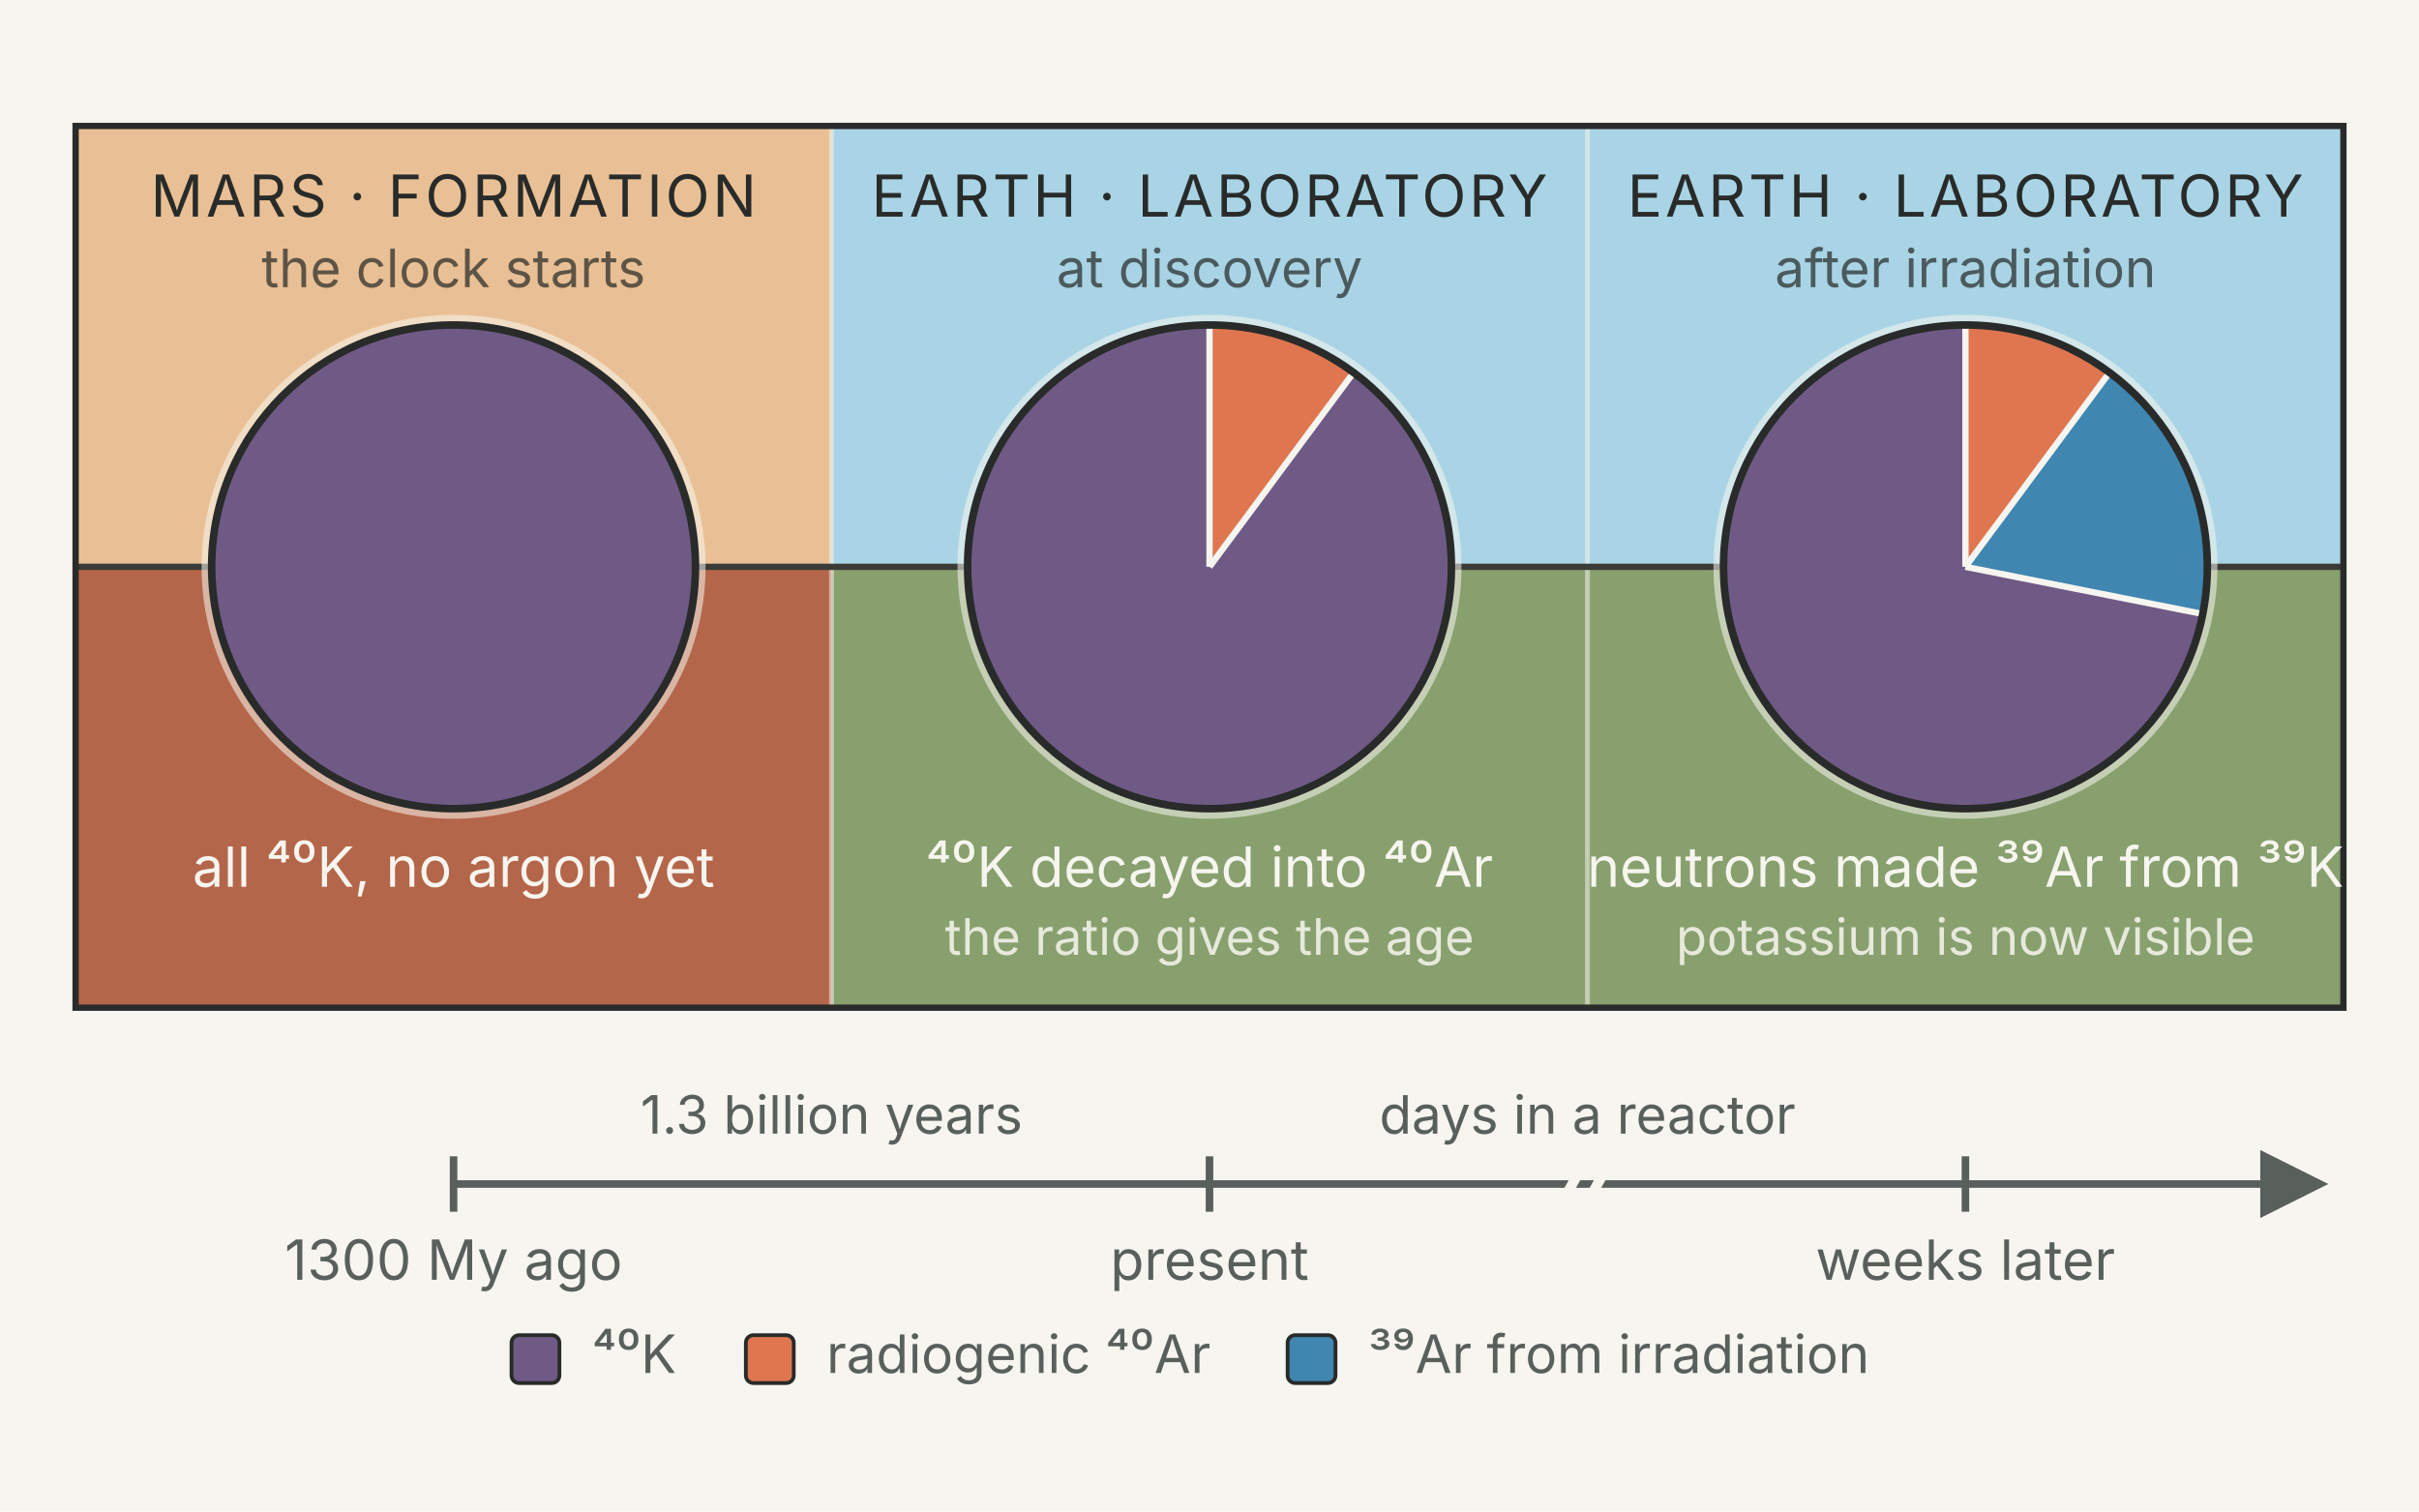
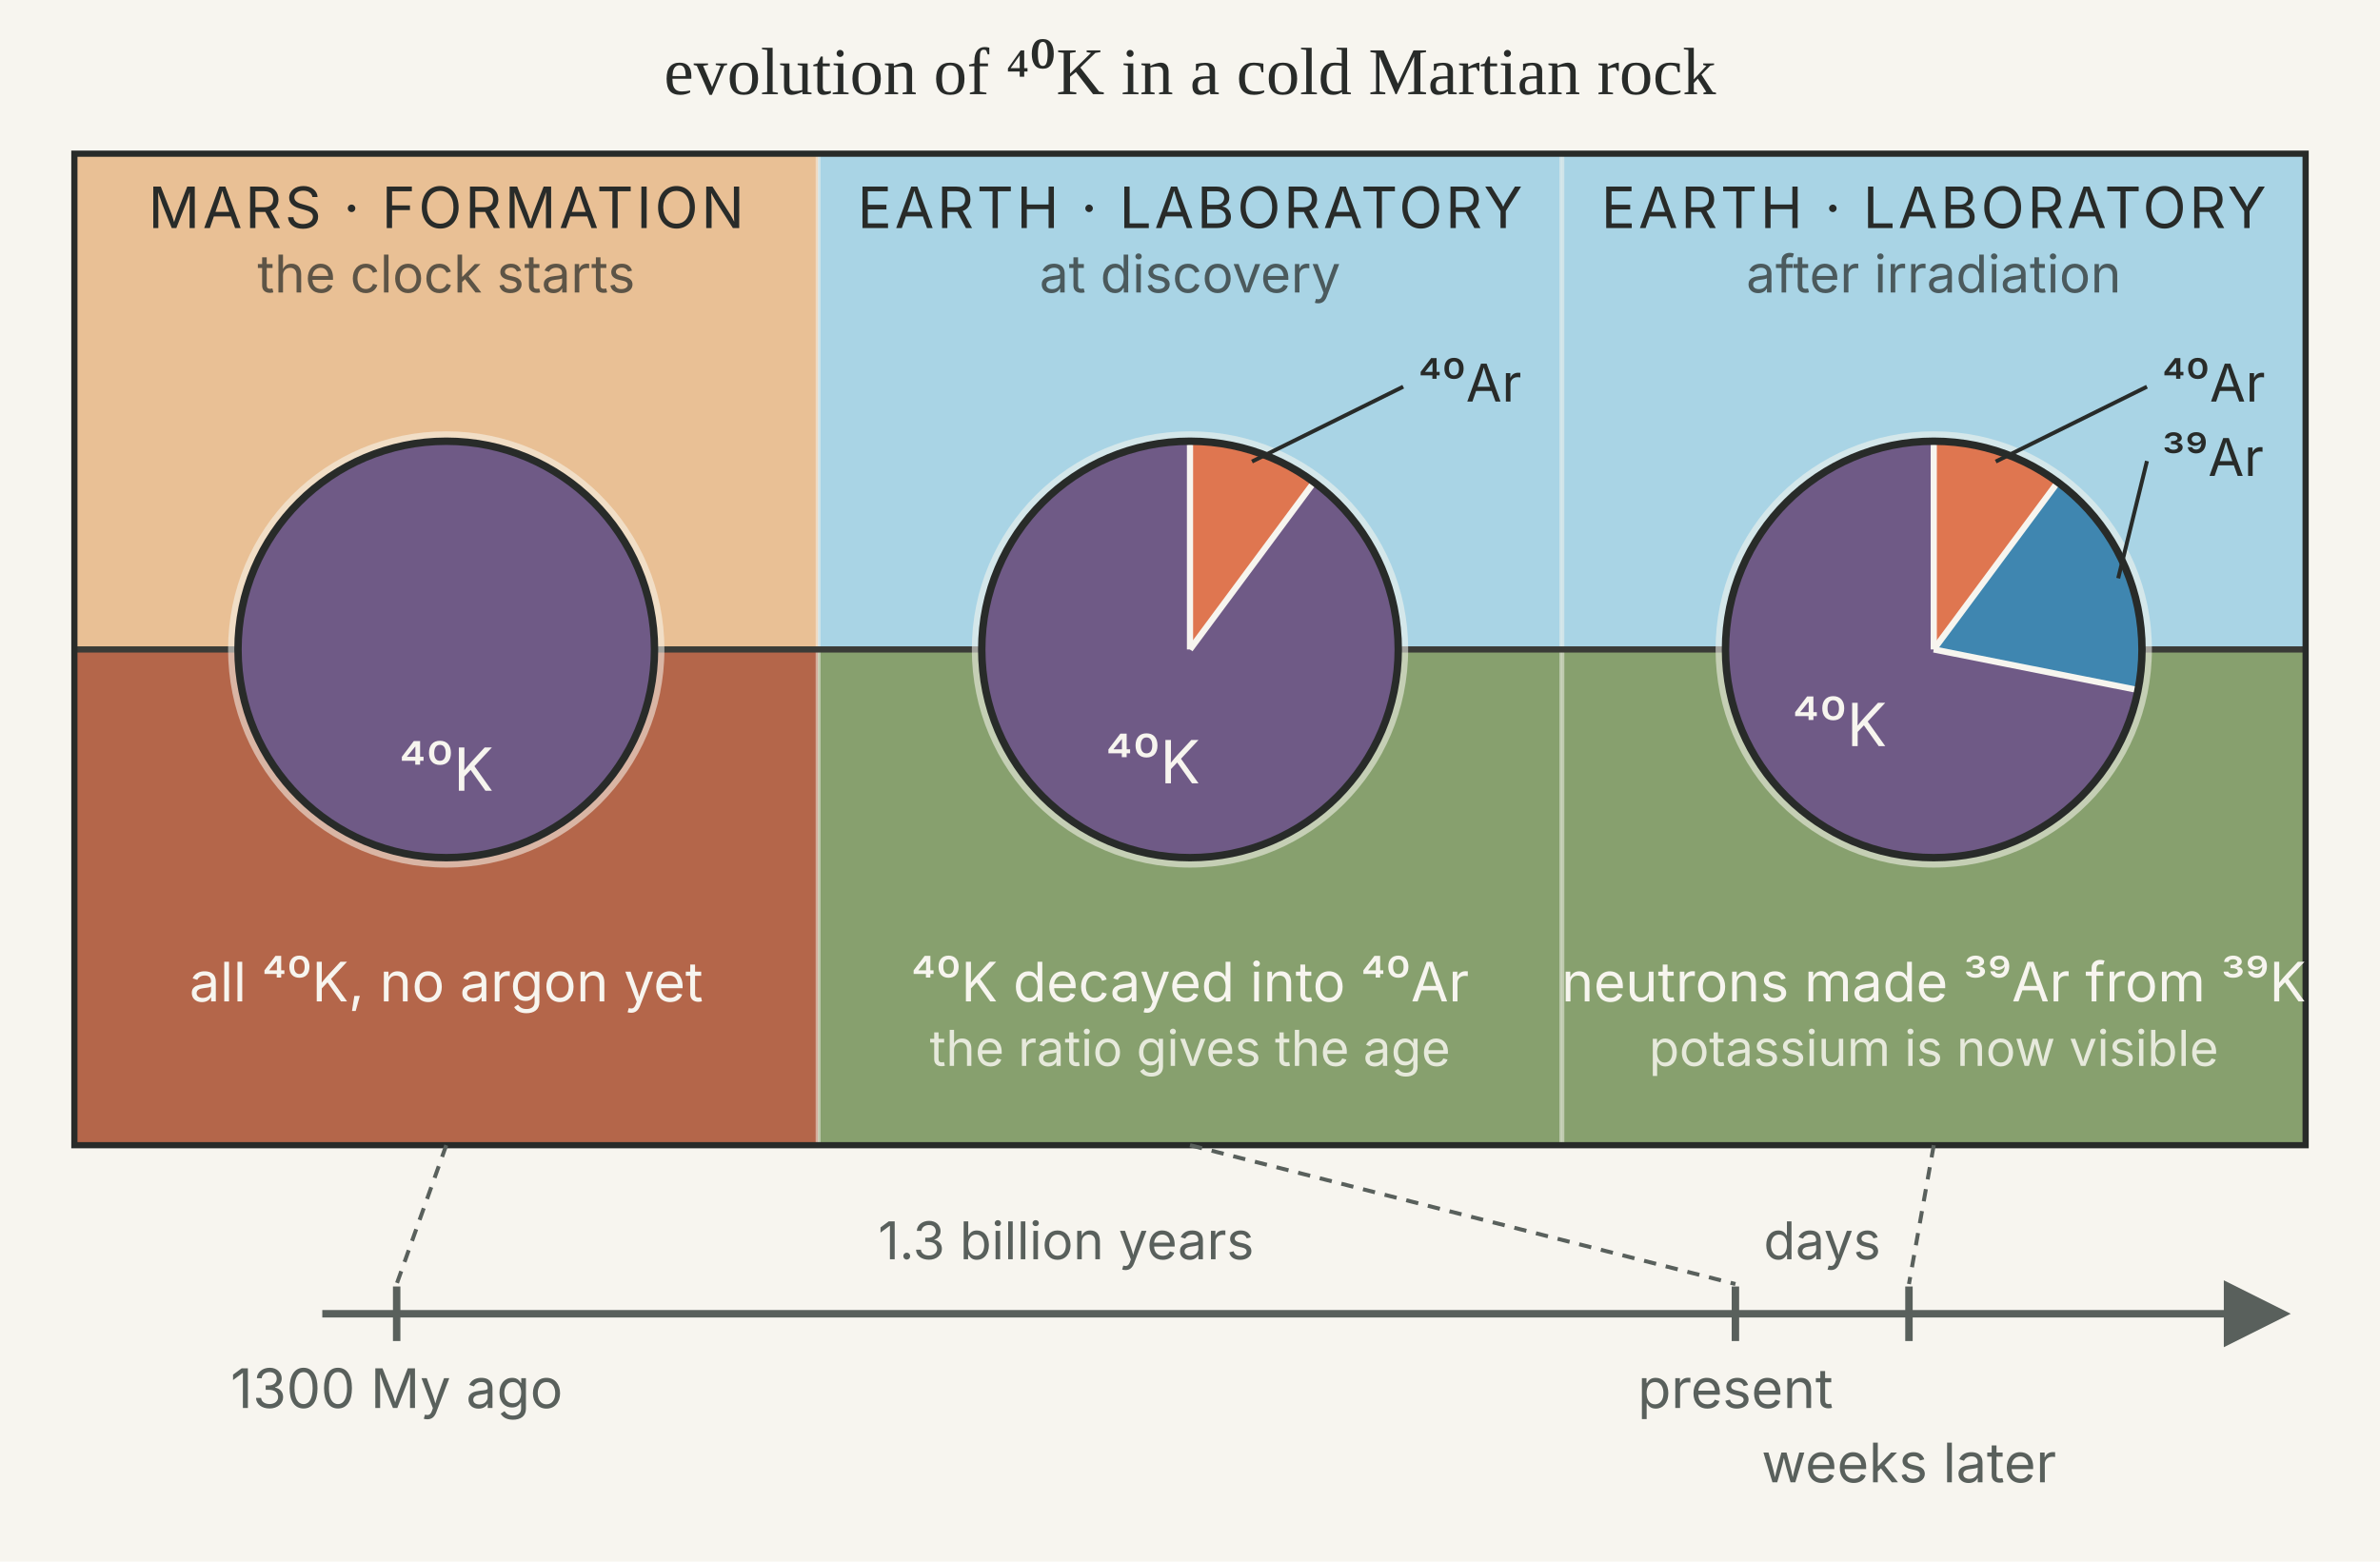
- <svg xmlns="http://www.w3.org/2000/svg" viewBox="0 0 960 600" role="img" aria-labelledby="title description">
-   <rect width="960" height="600" fill="#f7f5ef" />
+ <svg xmlns="http://www.w3.org/2000/svg" viewBox="0 0 960 630" role="img" aria-labelledby="title description">
+   <rect width="960" height="630" fill="#f7f5ef" />
+   <text x="480" y="38" text-anchor="middle" fill="#282b29" font-family="Georgia, 'Times New Roman', serif" font-size="27">evolution of ⁴⁰K in a cold Martian rock</text>
  <g font-family="Inter, Arial, sans-serif">
-     <rect x="30" y="50" width="300" height="175" fill="#e9c095" />
-     <rect x="30" y="225" width="300" height="175" fill="#b4664a" />
-     <rect x="330" y="50" width="300" height="175" fill="#a9d4e5" />
-     <rect x="330" y="225" width="300" height="175" fill="#87a06e" />
-     <rect x="630" y="50" width="300" height="175" fill="#a9d4e5" />
-     <rect x="630" y="225" width="300" height="175" fill="#87a06e" />
-     <line x1="330" y1="50" x2="330" y2="400" stroke="#f7f5ef" stroke-opacity="0.5" stroke-width="2" />
-     <line x1="630" y1="50" x2="630" y2="400" stroke="#f7f5ef" stroke-opacity="0.5" stroke-width="2" />
-     <line x1="30" y1="225" x2="930" y2="225" stroke="#3a3b37" stroke-width="2.5" />
-     <rect x="30" y="50" width="900" height="350" fill="none" stroke="#282b29" stroke-width="2.5" />
-     <text x="180" y="86" text-anchor="middle" fill="#282b29" font-size="23" letter-spacing="1.2">MARS · FORMATION</text>
-     <text x="180" y="114" text-anchor="middle" fill="#282b29" fill-opacity="0.72" font-size="21">the clock starts</text>
-     <circle cx="180.0" cy="225.0" r="100" fill="#f7f5ef" fill-opacity="0.55" />
-     <circle cx="180.0" cy="225.0" r="96" fill="#6f5a86" />
-     <circle cx="180.0" cy="225.0" r="96" fill="none" stroke="#282b29" stroke-width="3" />
-     <text x="180" y="352" text-anchor="middle" fill="#f7f5ef" font-size="22">all ⁴⁰K, no argon yet</text>
-     <text x="480" y="86" text-anchor="middle" fill="#282b29" font-size="23" letter-spacing="1.2">EARTH · LABORATORY</text>
-     <text x="480" y="114" text-anchor="middle" fill="#282b29" fill-opacity="0.72" font-size="21">at discovery</text>
-     <circle cx="480.0" cy="225.0" r="100" fill="#f7f5ef" fill-opacity="0.55" />
-     <path d="M480.0 225.0 L480.00 129.00 A96 96 0 0 1 537.18 147.88 Z" fill="#df7650" />
-     <path d="M480.0 225.0 L537.18 147.88 A96 96 0 1 1 480.00 129.00 Z" fill="#6f5a86" />
-     <line x1="480.0" y1="225.0" x2="480.00" y2="129.00" stroke="#f7f5ef" stroke-width="2.5" />
-     <line x1="480.0" y1="225.0" x2="537.18" y2="147.88" stroke="#f7f5ef" stroke-width="2.5" />
-     <circle cx="480.0" cy="225.0" r="96" fill="none" stroke="#282b29" stroke-width="3" />
-     <text x="480" y="352" text-anchor="middle" fill="#f7f5ef" font-size="22">⁴⁰K decayed into ⁴⁰Ar</text>
-     <text x="480" y="379" text-anchor="middle" fill="#f7f5ef" fill-opacity="0.85" font-size="20">the ratio gives the age</text>
-     <text x="780" y="86" text-anchor="middle" fill="#282b29" font-size="23" letter-spacing="1.2">EARTH · LABORATORY</text>
-     <text x="780" y="114" text-anchor="middle" fill="#282b29" fill-opacity="0.72" font-size="21">after irradiation</text>
-     <circle cx="780.0" cy="225.0" r="100" fill="#f7f5ef" fill-opacity="0.55" />
-     <path d="M780.0 225.0 L780.00 129.00 A96 96 0 0 1 837.18 147.88 Z" fill="#df7650" />
-     <path d="M780.0 225.0 L837.18 147.88 A96 96 0 0 1 874.16 243.72 Z" fill="#3f86b0" />
-     <path d="M780.0 225.0 L874.16 243.72 A96 96 0 1 1 780.00 129.00 Z" fill="#6f5a86" />
-     <line x1="780.0" y1="225.0" x2="780.00" y2="129.00" stroke="#f7f5ef" stroke-width="2.5" />
-     <line x1="780.0" y1="225.0" x2="837.18" y2="147.88" stroke="#f7f5ef" stroke-width="2.5" />
-     <line x1="780.0" y1="225.0" x2="874.16" y2="243.72" stroke="#f7f5ef" stroke-width="2.5" />
-     <circle cx="780.0" cy="225.0" r="96" fill="none" stroke="#282b29" stroke-width="3" />
-     <text x="780" y="352" text-anchor="middle" fill="#f7f5ef" font-size="22">neutrons made ³⁹Ar from ³⁹K</text>
-     <text x="780" y="379" text-anchor="middle" fill="#f7f5ef" fill-opacity="0.85" font-size="20">potassium is now visible</text>
+     <rect x="30" y="62" width="300" height="200" fill="#e9c095" />
+     <rect x="30" y="262" width="300" height="200" fill="#b4664a" />
+     <rect x="330" y="62" width="300" height="200" fill="#a9d4e5" />
+     <rect x="330" y="262" width="300" height="200" fill="#87a06e" />
+     <rect x="630" y="62" width="300" height="200" fill="#a9d4e5" />
+     <rect x="630" y="262" width="300" height="200" fill="#87a06e" />
+     <line x1="330" y1="62" x2="330" y2="462" stroke="#f7f5ef" stroke-opacity="0.5" stroke-width="2" />
+     <line x1="630" y1="62" x2="630" y2="462" stroke="#f7f5ef" stroke-opacity="0.5" stroke-width="2" />
+     <line x1="30" y1="262" x2="930" y2="262" stroke="#3a3b37" stroke-width="2.5" />
+     <rect x="30" y="62" width="900" height="400" fill="none" stroke="#282b29" stroke-width="2.5" />
+     <text x="180" y="92" text-anchor="middle" fill="#282b29" font-size="23" letter-spacing="1.2">MARS · FORMATION</text>
+     <text x="180" y="118" text-anchor="middle" fill="#282b29" fill-opacity="0.72" font-size="21">the clock starts</text>
+     <circle cx="180.0" cy="262.0" r="88" fill="#f7f5ef" fill-opacity="0.55" />
+     <circle cx="180.0" cy="262.0" r="84" fill="#6f5a86" />
+     <circle cx="180.0" cy="262.0" r="84" fill="none" stroke="#282b29" stroke-width="3" />
+     <text x="180" y="319" text-anchor="middle" fill="#f7f5ef" font-size="24">⁴⁰K</text>
+     <text x="180" y="404" text-anchor="middle" fill="#f7f5ef" font-size="22">all ⁴⁰K, no argon yet</text>
+     <text x="480" y="92" text-anchor="middle" fill="#282b29" font-size="23" letter-spacing="1.2">EARTH · LABORATORY</text>
+     <text x="480" y="118" text-anchor="middle" fill="#282b29" fill-opacity="0.72" font-size="21">at discovery</text>
+     <circle cx="480.0" cy="262.0" r="88" fill="#f7f5ef" fill-opacity="0.55" />
+     <path d="M480.0 262.0 L480.00 178.00 A84 84 0 0 1 530.03 194.52 Z" fill="#df7650" />
+     <path d="M480.0 262.0 L530.03 194.52 A84 84 0 1 1 480.00 178.00 Z" fill="#6f5a86" />
+     <line x1="480.0" y1="262.0" x2="480.00" y2="178.00" stroke="#f7f5ef" stroke-width="2.5" />
+     <line x1="480.0" y1="262.0" x2="530.03" y2="194.52" stroke="#f7f5ef" stroke-width="2.5" />
+     <circle cx="480.0" cy="262.0" r="84" fill="none" stroke="#282b29" stroke-width="3" />
+     <line x1="505.0" y1="186.2" x2="566.0" y2="156.0" stroke="#282b29" stroke-width="1.6" />
+     <text x="572.0" y="162.0" fill="#282b29" font-size="21">⁴⁰Ar</text>
+     <text x="465" y="316" text-anchor="middle" fill="#f7f5ef" font-size="24">⁴⁰K</text>
+     <text x="480" y="404" text-anchor="middle" fill="#f7f5ef" font-size="22">⁴⁰K decayed into ⁴⁰Ar</text>
+     <text x="480" y="430" text-anchor="middle" fill="#f7f5ef" fill-opacity="0.85" font-size="20">the ratio gives the age</text>
+     <text x="780" y="92" text-anchor="middle" fill="#282b29" font-size="23" letter-spacing="1.2">EARTH · LABORATORY</text>
+     <text x="780" y="118" text-anchor="middle" fill="#282b29" fill-opacity="0.72" font-size="21">after irradiation</text>
+     <circle cx="780.0" cy="262.0" r="88" fill="#f7f5ef" fill-opacity="0.55" />
+     <path d="M780.0 262.0 L780.00 178.00 A84 84 0 0 1 830.03 194.52 Z" fill="#df7650" />
+     <path d="M780.0 262.0 L830.03 194.52 A84 84 0 0 1 862.39 278.38 Z" fill="#3f86b0" />
+     <path d="M780.0 262.0 L862.39 278.38 A84 84 0 1 1 780.00 178.00 Z" fill="#6f5a86" />
+     <line x1="780.0" y1="262.0" x2="780.00" y2="178.00" stroke="#f7f5ef" stroke-width="2.5" />
+     <line x1="780.0" y1="262.0" x2="830.03" y2="194.52" stroke="#f7f5ef" stroke-width="2.5" />
+     <line x1="780.0" y1="262.0" x2="862.39" y2="278.38" stroke="#f7f5ef" stroke-width="2.5" />
+     <circle cx="780.0" cy="262.0" r="84" fill="none" stroke="#282b29" stroke-width="3" />
+     <line x1="805.0" y1="186.2" x2="866.0" y2="156.0" stroke="#282b29" stroke-width="1.6" />
+     <text x="872.0" y="162.0" fill="#282b29" font-size="21">⁴⁰Ar</text>
+     <line x1="854.4" y1="233.3" x2="866.0" y2="186.0" stroke="#282b29" stroke-width="1.6" />
+     <text x="872.0" y="192.0" fill="#282b29" font-size="21">³⁹Ar</text>
+     <text x="742" y="301" text-anchor="middle" fill="#f7f5ef" font-size="24">⁴⁰K</text>
+     <text x="780" y="404" text-anchor="middle" fill="#f7f5ef" font-size="22">neutrons made ³⁹Ar from ³⁹K</text>
+     <text x="780" y="430" text-anchor="middle" fill="#f7f5ef" fill-opacity="0.85" font-size="20">potassium is now visible</text>
    <defs>
      <marker id="tarrow" markerWidth="9" markerHeight="9" refX="7" refY="4.5" orient="auto">
        <path d="M0 0 L9 4.5 L0 9 Z" fill="#59605c" />
      </marker>
    </defs>
-     <line x1="180" y1="470" x2="918" y2="470" stroke="#59605c" stroke-width="3" marker-end="url(#tarrow)" />
-     <line x1="180" y1="459" x2="180" y2="481" stroke="#59605c" stroke-width="3" />
-     <text x="180" y="508" text-anchor="middle" fill="#59605c" font-size="22">1300 My ago</text>
-     <line x1="480" y1="459" x2="480" y2="481" stroke="#59605c" stroke-width="3" />
-     <text x="480" y="508" text-anchor="middle" fill="#59605c" font-size="22">present</text>
-     <line x1="780" y1="459" x2="780" y2="481" stroke="#59605c" stroke-width="3" />
-     <text x="780" y="508" text-anchor="middle" fill="#59605c" font-size="22">weeks later</text>
-     <text x="330" y="450" text-anchor="middle" fill="#59605c" font-size="21">1.3 billion years</text>
-     <line x1="619" y1="479" x2="629" y2="461" stroke="#f7f5ef" stroke-width="4" />
-     <line x1="629" y1="479" x2="639" y2="461" stroke="#f7f5ef" stroke-width="4" />
-     <text x="630" y="450" text-anchor="middle" fill="#59605c" font-size="21">days in a reactor</text>
-     <rect x="203" y="530" width="19" height="19" rx="3" fill="#6f5a86" stroke="#282b29" stroke-width="1.5" />
-     <text x="235" y="545" fill="#59605c" font-size="21">⁴⁰K</text>
-     <rect x="296" y="530" width="19" height="19" rx="3" fill="#df7650" stroke="#282b29" stroke-width="1.5" />
-     <text x="328" y="545" fill="#59605c" font-size="21">radiogenic ⁴⁰Ar</text>
-     <rect x="511" y="530" width="19" height="19" rx="3" fill="#3f86b0" stroke="#282b29" stroke-width="1.5" />
-     <text x="543" y="545" fill="#59605c" font-size="21">³⁹Ar from irradiation</text>
+     <line x1="180" y1="462" x2="160" y2="518" stroke="#59605c" stroke-width="1.6" stroke-dasharray="5 4" />
+     <line x1="480" y1="462" x2="700" y2="518" stroke="#59605c" stroke-width="1.6" stroke-dasharray="5 4" />
+     <line x1="780" y1="462" x2="770" y2="518" stroke="#59605c" stroke-width="1.6" stroke-dasharray="5 4" />
+     <line x1="130" y1="530" x2="918" y2="530" stroke="#59605c" stroke-width="3" marker-end="url(#tarrow)" />
+     <line x1="160" y1="519" x2="160" y2="541" stroke="#59605c" stroke-width="3" />
+     <text x="160" y="568" text-anchor="middle" fill="#59605c" font-size="22">1300 My ago</text>
+     <line x1="700" y1="519" x2="700" y2="541" stroke="#59605c" stroke-width="3" />
+     <text x="700" y="568" text-anchor="middle" fill="#59605c" font-size="22">present</text>
+     <line x1="770" y1="519" x2="770" y2="541" stroke="#59605c" stroke-width="3" />
+     <text x="770" y="598" text-anchor="middle" fill="#59605c" font-size="22">weeks later</text>
+     <text x="430" y="508" text-anchor="middle" fill="#59605c" font-size="21">1.3 billion years</text>
+     <text x="735" y="508" text-anchor="middle" fill="#59605c" font-size="21">days</text>
  </g>
</svg>
